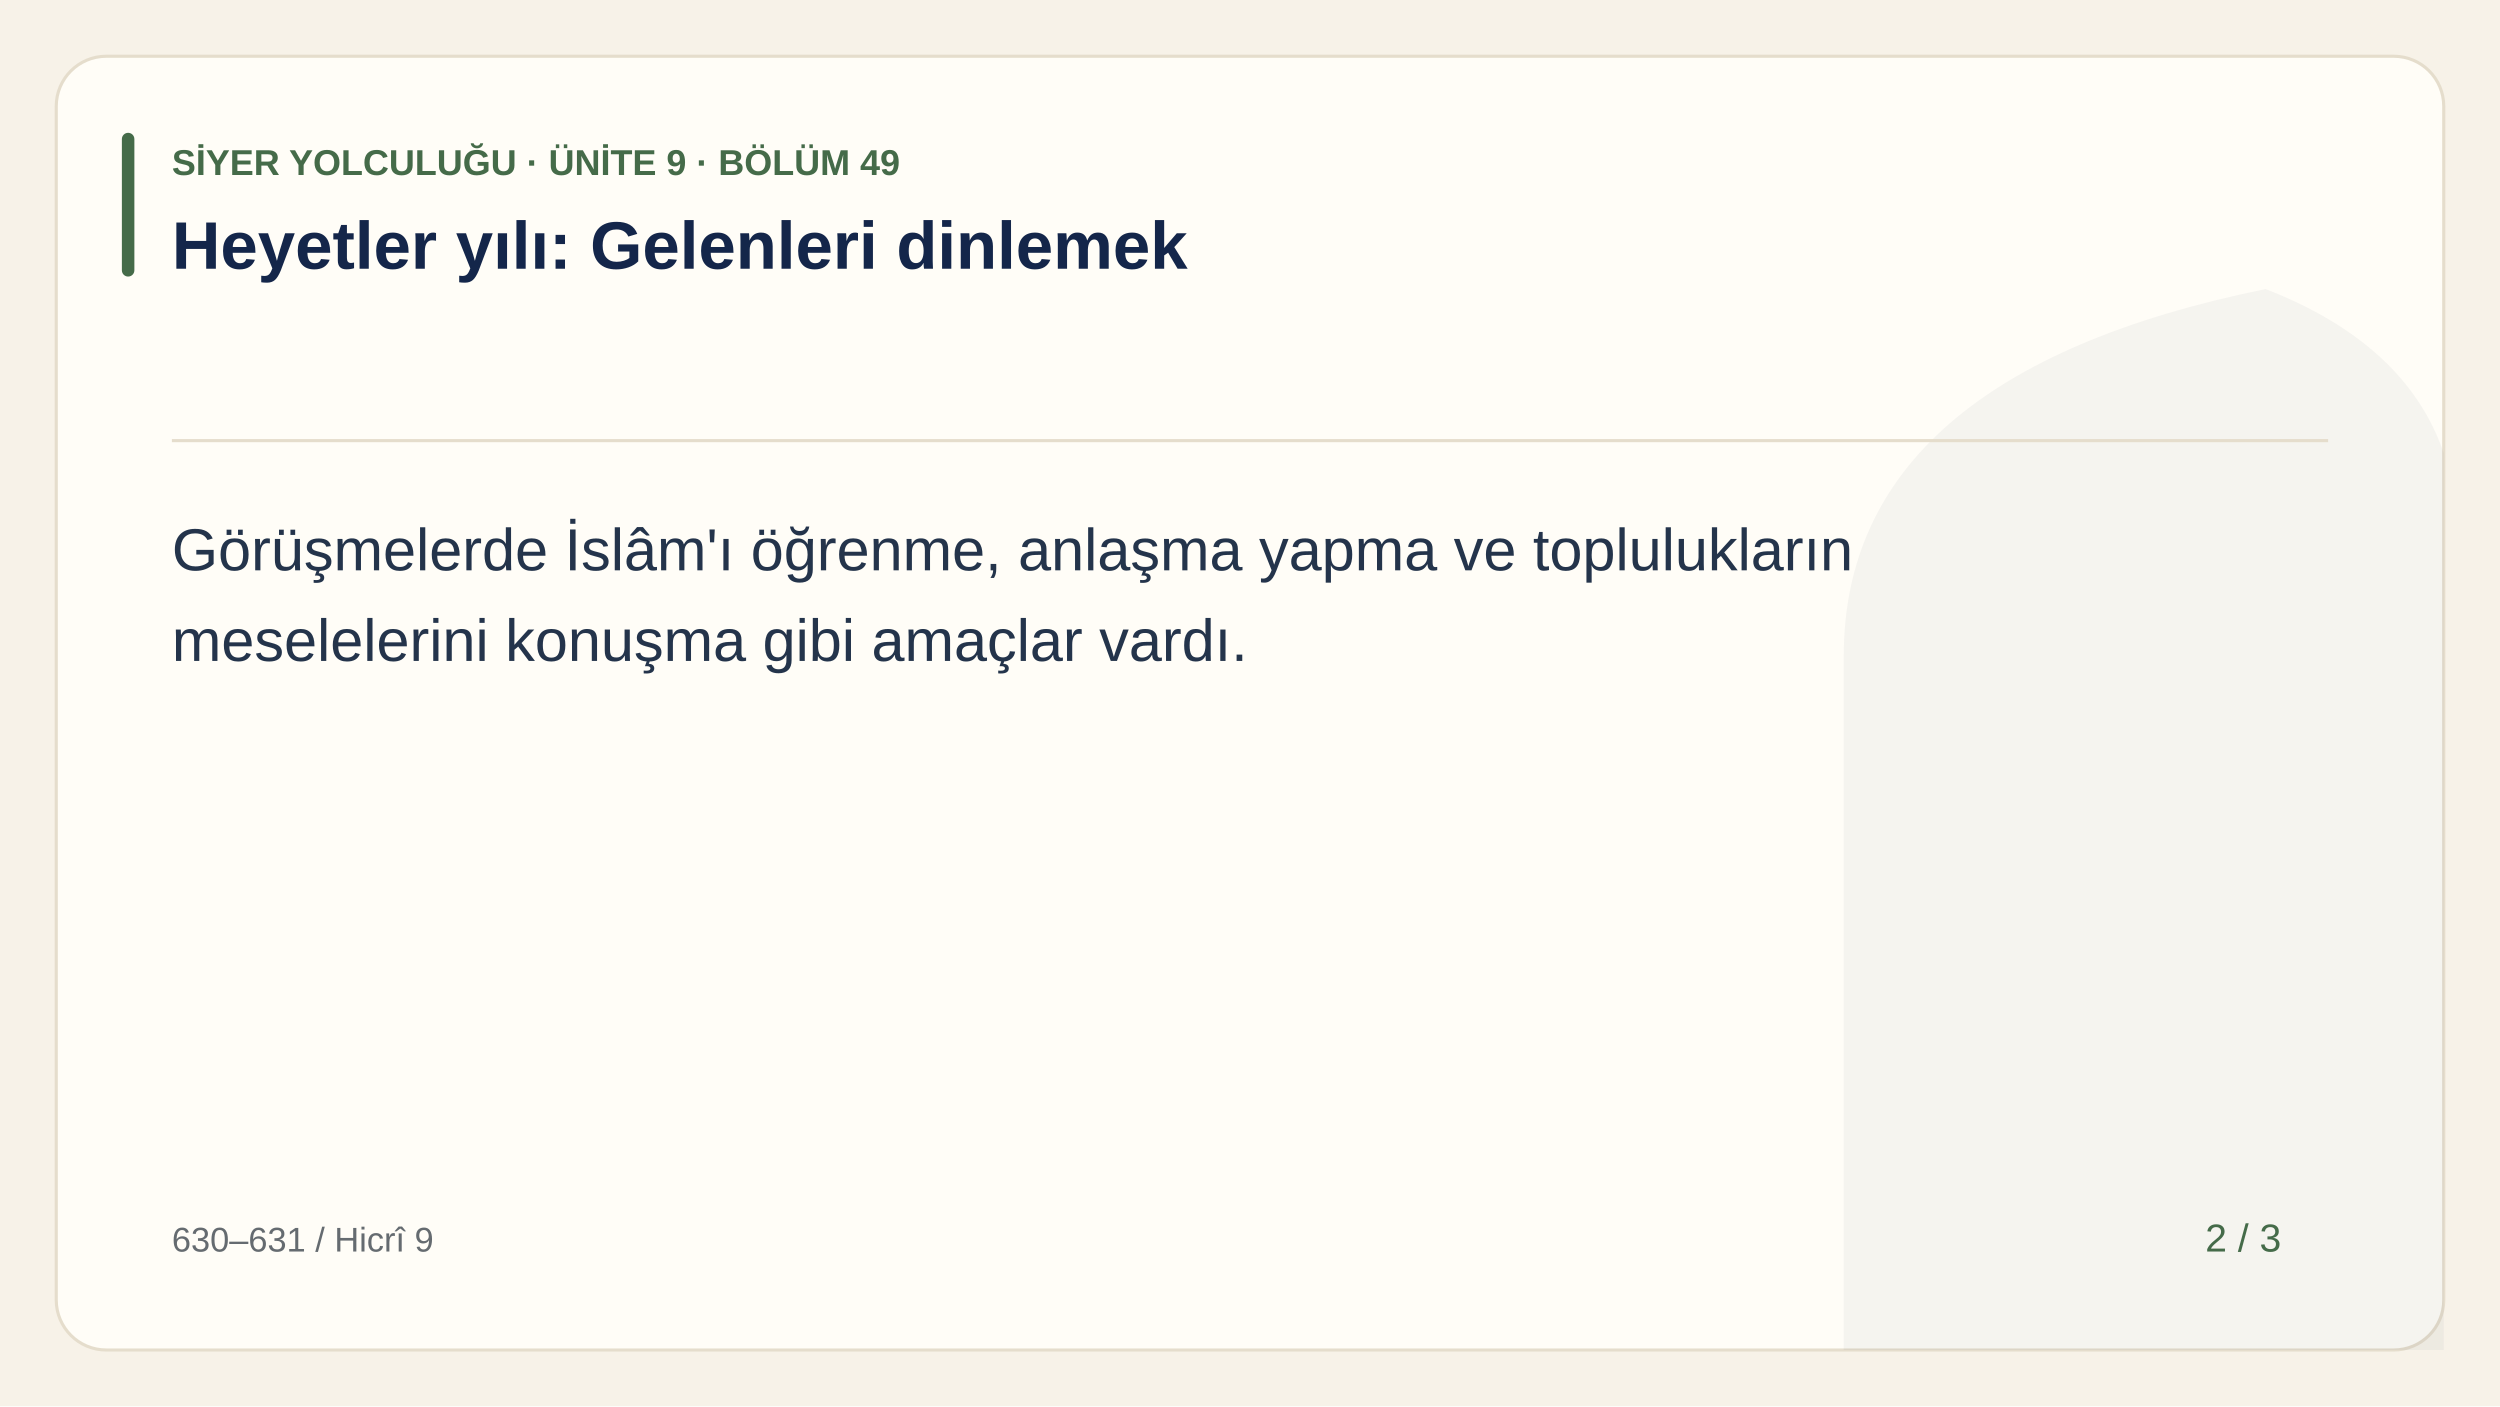
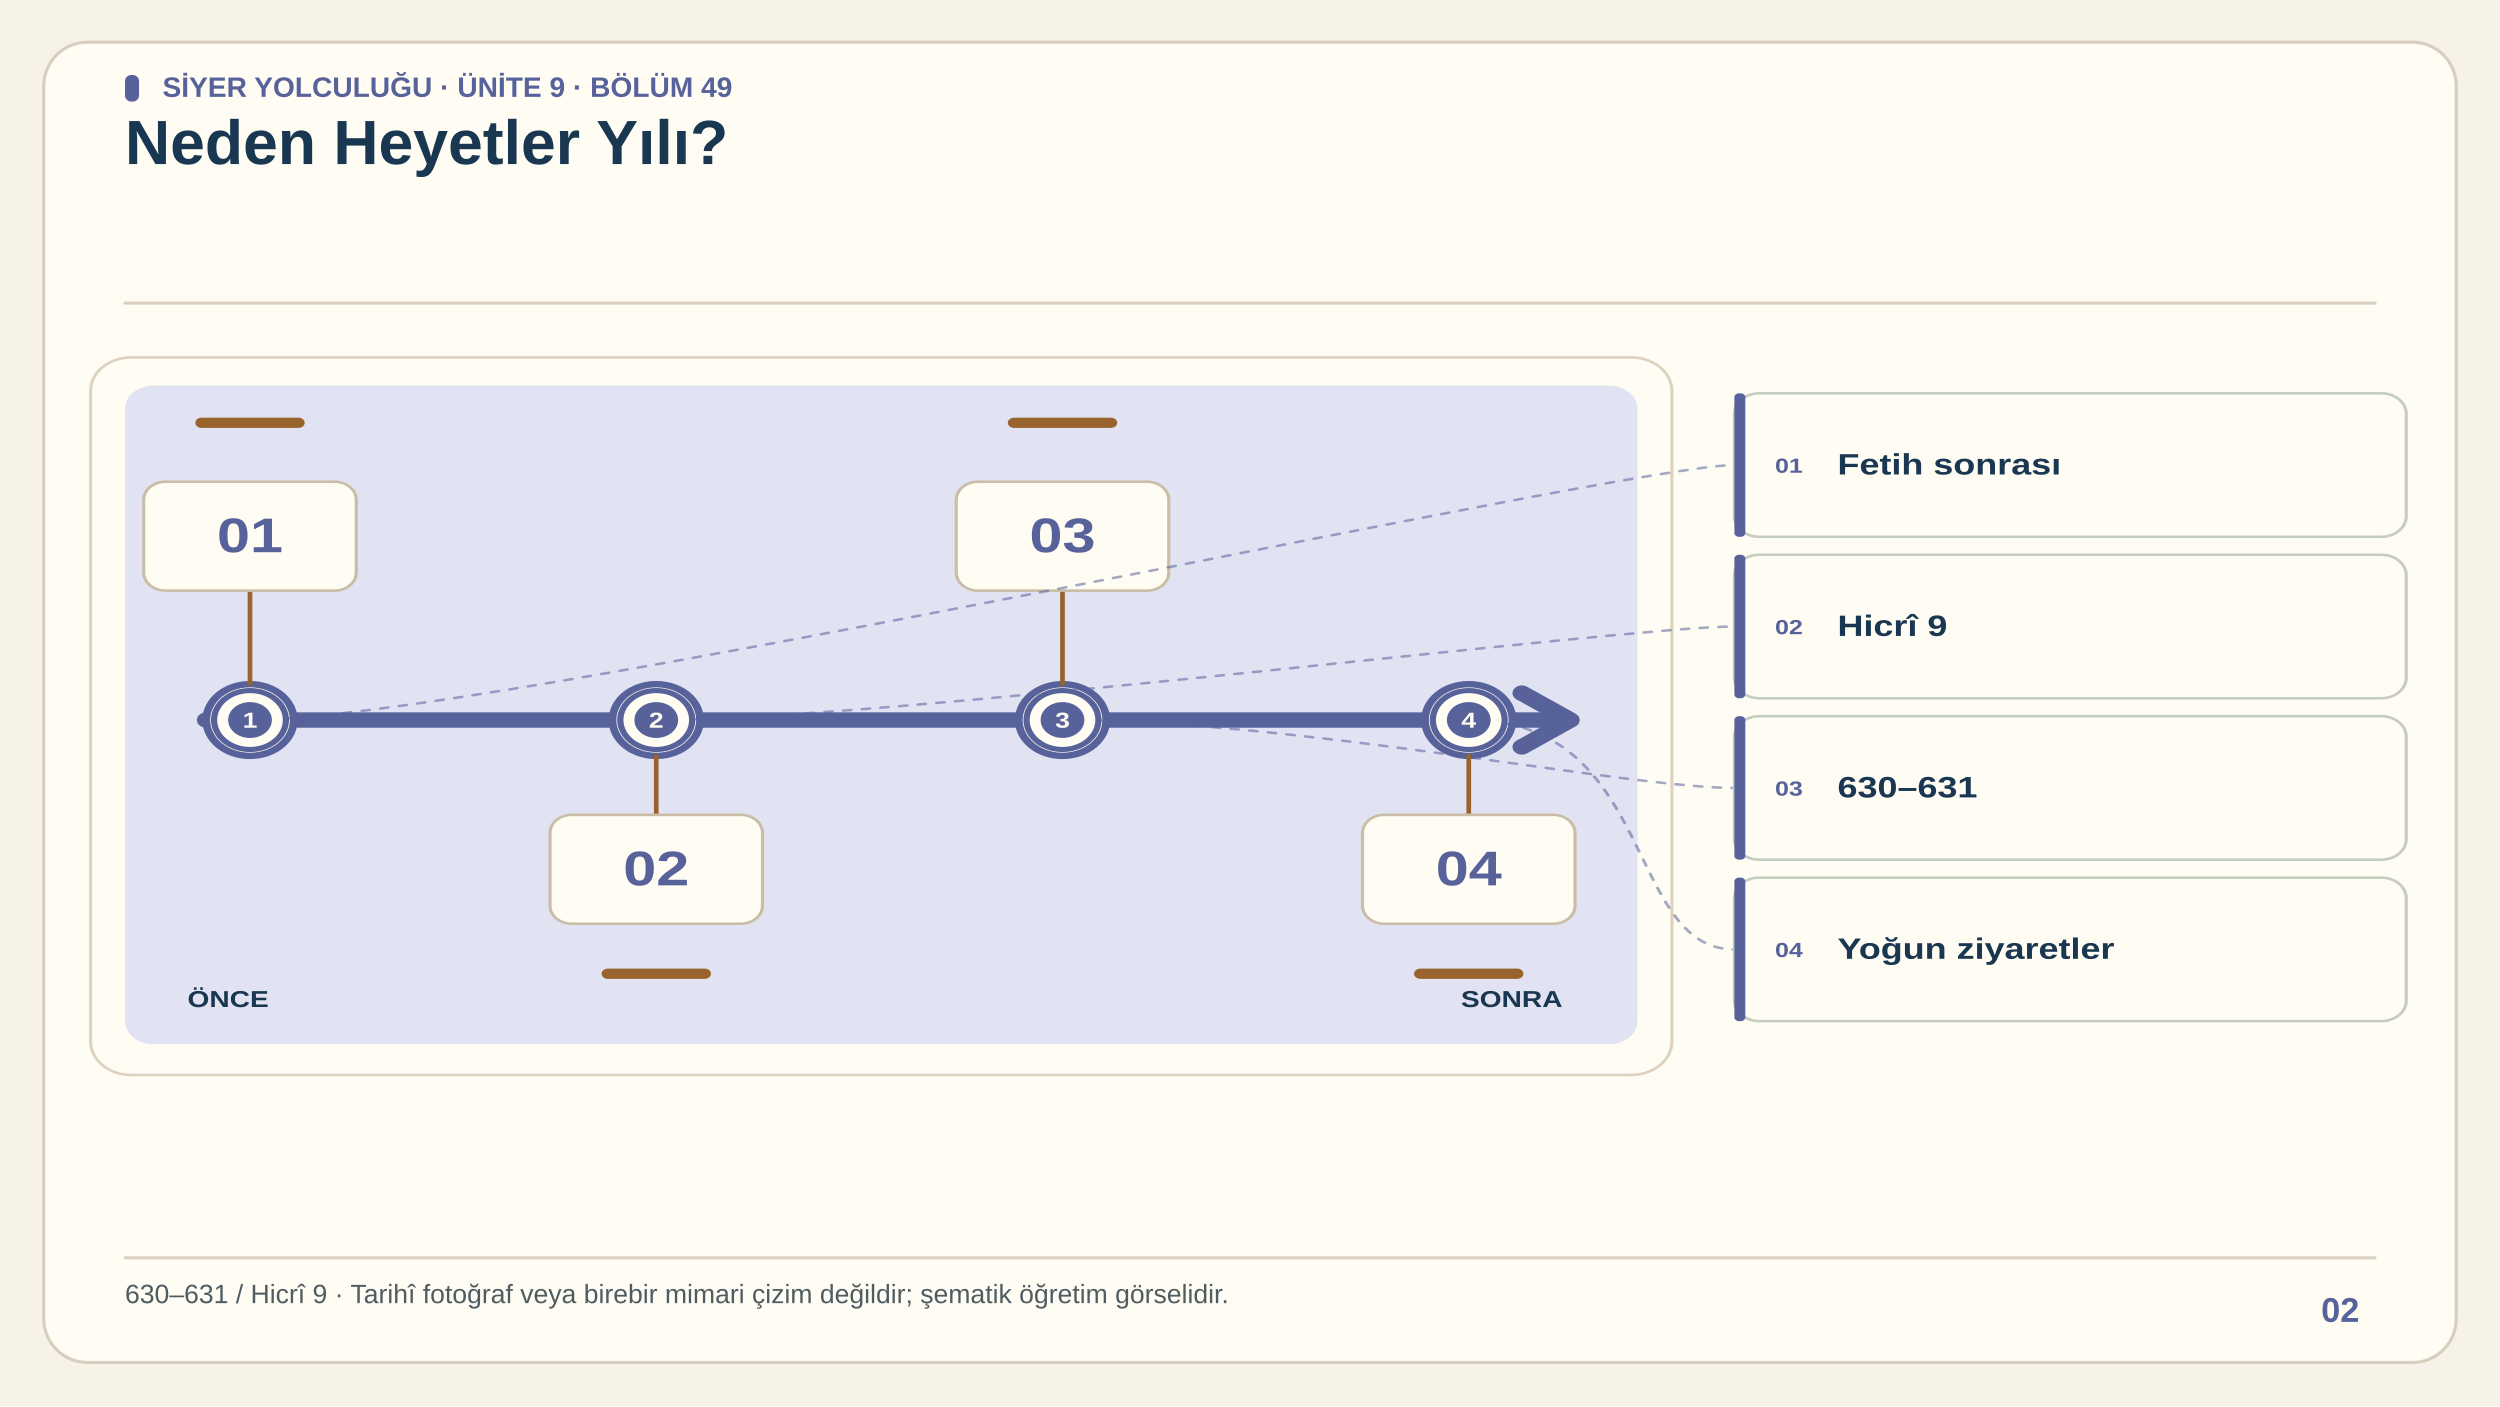
- <svg xmlns="http://www.w3.org/2000/svg" width="1600" height="900" viewBox="0 0 1600 900" role="img" aria-labelledby="title desc">
-   <rect width="1600" height="900" fill="#f7f2e8" />
-   <rect x="36" y="36" width="1528" height="828" rx="32" fill="#fffdf7" stroke="#e5ddcc" stroke-width="2" />
-   <path d="M1180 864V420Q1180 240 1450 185Q1540 220 1564 290V864" fill="#14264a" opacity=".045" />
-   <rect x="78" y="85" width="8" height="92" rx="4" fill="#456b49" />
-   <text x="110" y="112" fill="#456b49" font-family="Arial,sans-serif" font-size="23" font-weight="700">SİYER YOLCULUĞU · ÜNİTE 9 · BÖLÜM 49</text>
-   <text x="110" y="172" fill="#14264a" font-family="Arial,sans-serif" font-size="43" font-weight="700">Heyetler yılı: Gelenleri dinlemek</text>
-   <line x1="110" y1="282" x2="1490" y2="282" stroke="#e5ddcc" stroke-width="2" />
-   <text x="110" y="365" fill="#24344b" font-family="Arial,sans-serif" font-size="38">Görüşmelerde İslâm'ı öğrenme, anlaşma yapma ve toplulukların</text>
-   <text x="110" y="423" fill="#24344b" font-family="Arial,sans-serif" font-size="38">meselelerini konuşma gibi amaçlar vardı.</text>
-   <text x="110" y="801" fill="#656b70" font-family="Arial,sans-serif" font-size="22">630–631 / Hicrî 9</text>
-   <text x="1460" y="801" text-anchor="end" fill="#456b49" font-family="Arial,sans-serif" font-size="25">2 / 3</text>
+ <svg xmlns="http://www.w3.org/2000/svg" width="1600" height="900" viewBox="0 0 1600 900" role="img" aria-labelledby="f49_1title f49_1desc">
+   <defs>
+     <linearGradient id="f49_1sky" x1="0" y1="0" x2="0" y2="1">
+       <stop stop-color="#E1E3F2" />
+       <stop offset="1" stop-color="#F8EBCD" />
+     </linearGradient>
+     <linearGradient id="f49_1wood">
+       <stop stop-color="#C79560" />
+       <stop offset="1" stop-color="#E2BE80" />
+     </linearGradient>
+     <filter id="f49_1shadow" x="-15%" y="-15%" width="130%" height="140%">
+       <feDropShadow dx="0" dy="6" stdDeviation="7" flood-color="#193750" flood-opacity=".12" />
+     </filter>
+   </defs>
+   <rect x="0" y="0" width="1600" height="900" rx="0" fill="#F7F2E7" stroke="none" stroke-width="1" />
+   <rect x="28" y="27" width="1544" height="845" rx="28" fill="#FFFCF3" stroke="#D8CEBD" stroke-width="2" />
+   <rect x="80" y="48" width="9" height="17" rx="4" fill="#57629A" stroke="none" stroke-width="1" />
+   <text x="104" y="62" font-family="Arial, sans-serif" font-size="18" fill="#57629A" font-weight="700" text-anchor="start">SİYER YOLCULUĞU · ÜNİTE 9 · BÖLÜM 49</text>
+   <text x="80" y="105" font-family="Arial, sans-serif" font-size="40" fill="#193750" font-weight="700" text-anchor="start">Neden Heyetler Yılı?</text>
+   <path d="M80 194 H1520" fill="none" stroke="#D9D0C0" stroke-width="2" stroke-linecap="round" stroke-linejoin="round" />
+   <g transform="translate(0 50) scale(1 .82)">
+     <rect x="58" y="218" width="1012" height="560" rx="26" fill="#FFFCF3" stroke="#DDD2BF" stroke-width="2" />
+     <rect x="80" y="240" width="968" height="514" rx="18" fill="#E1E3F2" stroke="none" stroke-width="1" />
+     <path d="M132 501 H1005 M974 480 L1005 501 974 522" fill="none" stroke="#57629A" stroke-width="12" stroke-linecap="round" stroke-linejoin="round" />
+     <circle cx="160" cy="501" r="28" fill="#FFFCF3" stroke="#57629A" stroke-width="5" />
+     <text x="160" y="509" font-family="Arial, sans-serif" font-size="24" fill="#193750" font-weight="700" text-anchor="middle">1</text>
+     <path d="M160 473 V400" fill="none" stroke="#99632E" stroke-width="3" stroke-linecap="round" stroke-linejoin="round" />
+     <rect x="92" y="315" width="136" height="85" rx="14" fill="#FFFCF3" stroke="#C9BDA6" stroke-width="2" />
+     <text x="160" y="370" font-family="Arial, sans-serif" font-size="38" fill="#57629A" font-weight="700" text-anchor="middle">01</text>
+     <rect x="125" y="265" width="70" height="8" rx="4" fill="#99632E" stroke="none" stroke-width="1" />
+     <circle cx="420" cy="501" r="28" fill="#FFFCF3" stroke="#57629A" stroke-width="5" />
+     <text x="420" y="509" font-family="Arial, sans-serif" font-size="24" fill="#193750" font-weight="700" text-anchor="middle">2</text>
+     <path d="M420 529 V575" fill="none" stroke="#99632E" stroke-width="3" stroke-linecap="round" stroke-linejoin="round" />
+     <rect x="352" y="575" width="136" height="85" rx="14" fill="#FFFCF3" stroke="#C9BDA6" stroke-width="2" />
+     <text x="420" y="630" font-family="Arial, sans-serif" font-size="38" fill="#57629A" font-weight="700" text-anchor="middle">02</text>
+     <rect x="385" y="695" width="70" height="8" rx="4" fill="#99632E" stroke="none" stroke-width="1" />
+     <circle cx="680" cy="501" r="28" fill="#FFFCF3" stroke="#57629A" stroke-width="5" />
+     <text x="680" y="509" font-family="Arial, sans-serif" font-size="24" fill="#193750" font-weight="700" text-anchor="middle">3</text>
+     <path d="M680 473 V400" fill="none" stroke="#99632E" stroke-width="3" stroke-linecap="round" stroke-linejoin="round" />
+     <rect x="612" y="315" width="136" height="85" rx="14" fill="#FFFCF3" stroke="#C9BDA6" stroke-width="2" />
+     <text x="680" y="370" font-family="Arial, sans-serif" font-size="38" fill="#57629A" font-weight="700" text-anchor="middle">03</text>
+     <rect x="645" y="265" width="70" height="8" rx="4" fill="#99632E" stroke="none" stroke-width="1" />
+     <circle cx="940" cy="501" r="28" fill="#FFFCF3" stroke="#57629A" stroke-width="5" />
+     <text x="940" y="509" font-family="Arial, sans-serif" font-size="24" fill="#193750" font-weight="700" text-anchor="middle">4</text>
+     <path d="M940 529 V575" fill="none" stroke="#99632E" stroke-width="3" stroke-linecap="round" stroke-linejoin="round" />
+     <rect x="872" y="575" width="136" height="85" rx="14" fill="#FFFCF3" stroke="#C9BDA6" stroke-width="2" />
+     <text x="940" y="630" font-family="Arial, sans-serif" font-size="38" fill="#57629A" font-weight="700" text-anchor="middle">04</text>
+     <rect x="905" y="695" width="70" height="8" rx="4" fill="#99632E" stroke="none" stroke-width="1" />
+     <text x="120" y="725" font-family="Arial, sans-serif" font-size="18" fill="#193750" font-weight="700" text-anchor="start">ÖNCE</text>
+     <text x="1000" y="725" font-family="Arial, sans-serif" font-size="18" fill="#193750" font-weight="700" text-anchor="end">SONRA</text>
+     <path d="M160 501 C310 501 1040 302 1110 302" fill="none" stroke="#57629A" stroke-width="2" stroke-linecap="round" stroke-linejoin="round" stroke-dasharray="5 7" opacity=".55" />
+     <path d="M420 501 C570 501 1040 428 1110 428" fill="none" stroke="#57629A" stroke-width="2" stroke-linecap="round" stroke-linejoin="round" stroke-dasharray="5 7" opacity=".55" />
+     <path d="M680 501 C830 501 1040 554 1110 554" fill="none" stroke="#57629A" stroke-width="2" stroke-linecap="round" stroke-linejoin="round" stroke-dasharray="5 7" opacity=".55" />
+     <path d="M940 501 C1060 501 1040 680 1110 680" fill="none" stroke="#57629A" stroke-width="2" stroke-linecap="round" stroke-linejoin="round" stroke-dasharray="5 7" opacity=".55" />
+     <rect x="1110" y="246" width="430" height="112" rx="16" fill="#FFFCF3" stroke="#C5CDBF" stroke-width="2" />
+     <rect x="1110" y="246" width="7" height="112" rx="3" fill="#57629A" stroke="none" stroke-width="1" />
+     <text x="1136" y="308" font-family="Arial, sans-serif" font-size="16" fill="#57629A" font-weight="700" text-anchor="start">01</text>
+     <text x="1176" y="309.36" font-family="Arial, sans-serif" font-size="23" fill="#193750" font-weight="600" text-anchor="start">Fetih sonrası</text>
+     <circle cx="160" cy="501" r="23" fill="#FFFCF3" stroke="#57629A" stroke-width="4" />
+     <circle cx="160" cy="501" r="14" fill="#57629A" stroke="none" stroke-width="1" />
+     <text x="160" y="507" font-family="Arial, sans-serif" font-size="17" fill="#FFFCF3" font-weight="700" text-anchor="middle">1</text>
+     <rect x="1110" y="372" width="430" height="112" rx="16" fill="#FFFCF3" stroke="#C5CDBF" stroke-width="2" />
+     <rect x="1110" y="372" width="7" height="112" rx="3" fill="#57629A" stroke="none" stroke-width="1" />
+     <text x="1136" y="434" font-family="Arial, sans-serif" font-size="16" fill="#57629A" font-weight="700" text-anchor="start">02</text>
+     <text x="1176" y="435.36" font-family="Arial, sans-serif" font-size="23" fill="#193750" font-weight="600" text-anchor="start">Hicrî 9</text>
+     <circle cx="420" cy="501" r="23" fill="#FFFCF3" stroke="#57629A" stroke-width="4" />
+     <circle cx="420" cy="501" r="14" fill="#57629A" stroke="none" stroke-width="1" />
+     <text x="420" y="507" font-family="Arial, sans-serif" font-size="17" fill="#FFFCF3" font-weight="700" text-anchor="middle">2</text>
+     <rect x="1110" y="498" width="430" height="112" rx="16" fill="#FFFCF3" stroke="#C5CDBF" stroke-width="2" />
+     <rect x="1110" y="498" width="7" height="112" rx="3" fill="#57629A" stroke="none" stroke-width="1" />
+     <text x="1136" y="560" font-family="Arial, sans-serif" font-size="16" fill="#57629A" font-weight="700" text-anchor="start">03</text>
+     <text x="1176" y="561.36" font-family="Arial, sans-serif" font-size="23" fill="#193750" font-weight="600" text-anchor="start">630–631</text>
+     <circle cx="680" cy="501" r="23" fill="#FFFCF3" stroke="#57629A" stroke-width="4" />
+     <circle cx="680" cy="501" r="14" fill="#57629A" stroke="none" stroke-width="1" />
+     <text x="680" y="507" font-family="Arial, sans-serif" font-size="17" fill="#FFFCF3" font-weight="700" text-anchor="middle">3</text>
+     <rect x="1110" y="624" width="430" height="112" rx="16" fill="#FFFCF3" stroke="#C5CDBF" stroke-width="2" />
+     <rect x="1110" y="624" width="7" height="112" rx="3" fill="#57629A" stroke="none" stroke-width="1" />
+     <text x="1136" y="686" font-family="Arial, sans-serif" font-size="16" fill="#57629A" font-weight="700" text-anchor="start">04</text>
+     <text x="1176" y="687.36" font-family="Arial, sans-serif" font-size="23" fill="#193750" font-weight="600" text-anchor="start">Yoğun ziyaretler</text>
+     <circle cx="940" cy="501" r="23" fill="#FFFCF3" stroke="#57629A" stroke-width="4" />
+     <circle cx="940" cy="501" r="14" fill="#57629A" stroke="none" stroke-width="1" />
+     <text x="940" y="507" font-family="Arial, sans-serif" font-size="17" fill="#FFFCF3" font-weight="700" text-anchor="middle">4</text>
+   </g>
+   <path d="M80 805 H1520" fill="none" stroke="#D9D0C0" stroke-width="2" stroke-linecap="round" stroke-linejoin="round" />
+   <text x="80" y="834" font-family="Arial, sans-serif" font-size="17" fill="#4F5C62" font-weight="500" text-anchor="start">630–631 / Hicrî 9 · Tarihî fotoğraf veya birebir mimari çizim değildir; şematik öğretim görselidir.</text>
+   <text x="1510" y="846" font-family="Arial, sans-serif" font-size="22" fill="#57629A" font-weight="700" text-anchor="end">02</text>
</svg>
